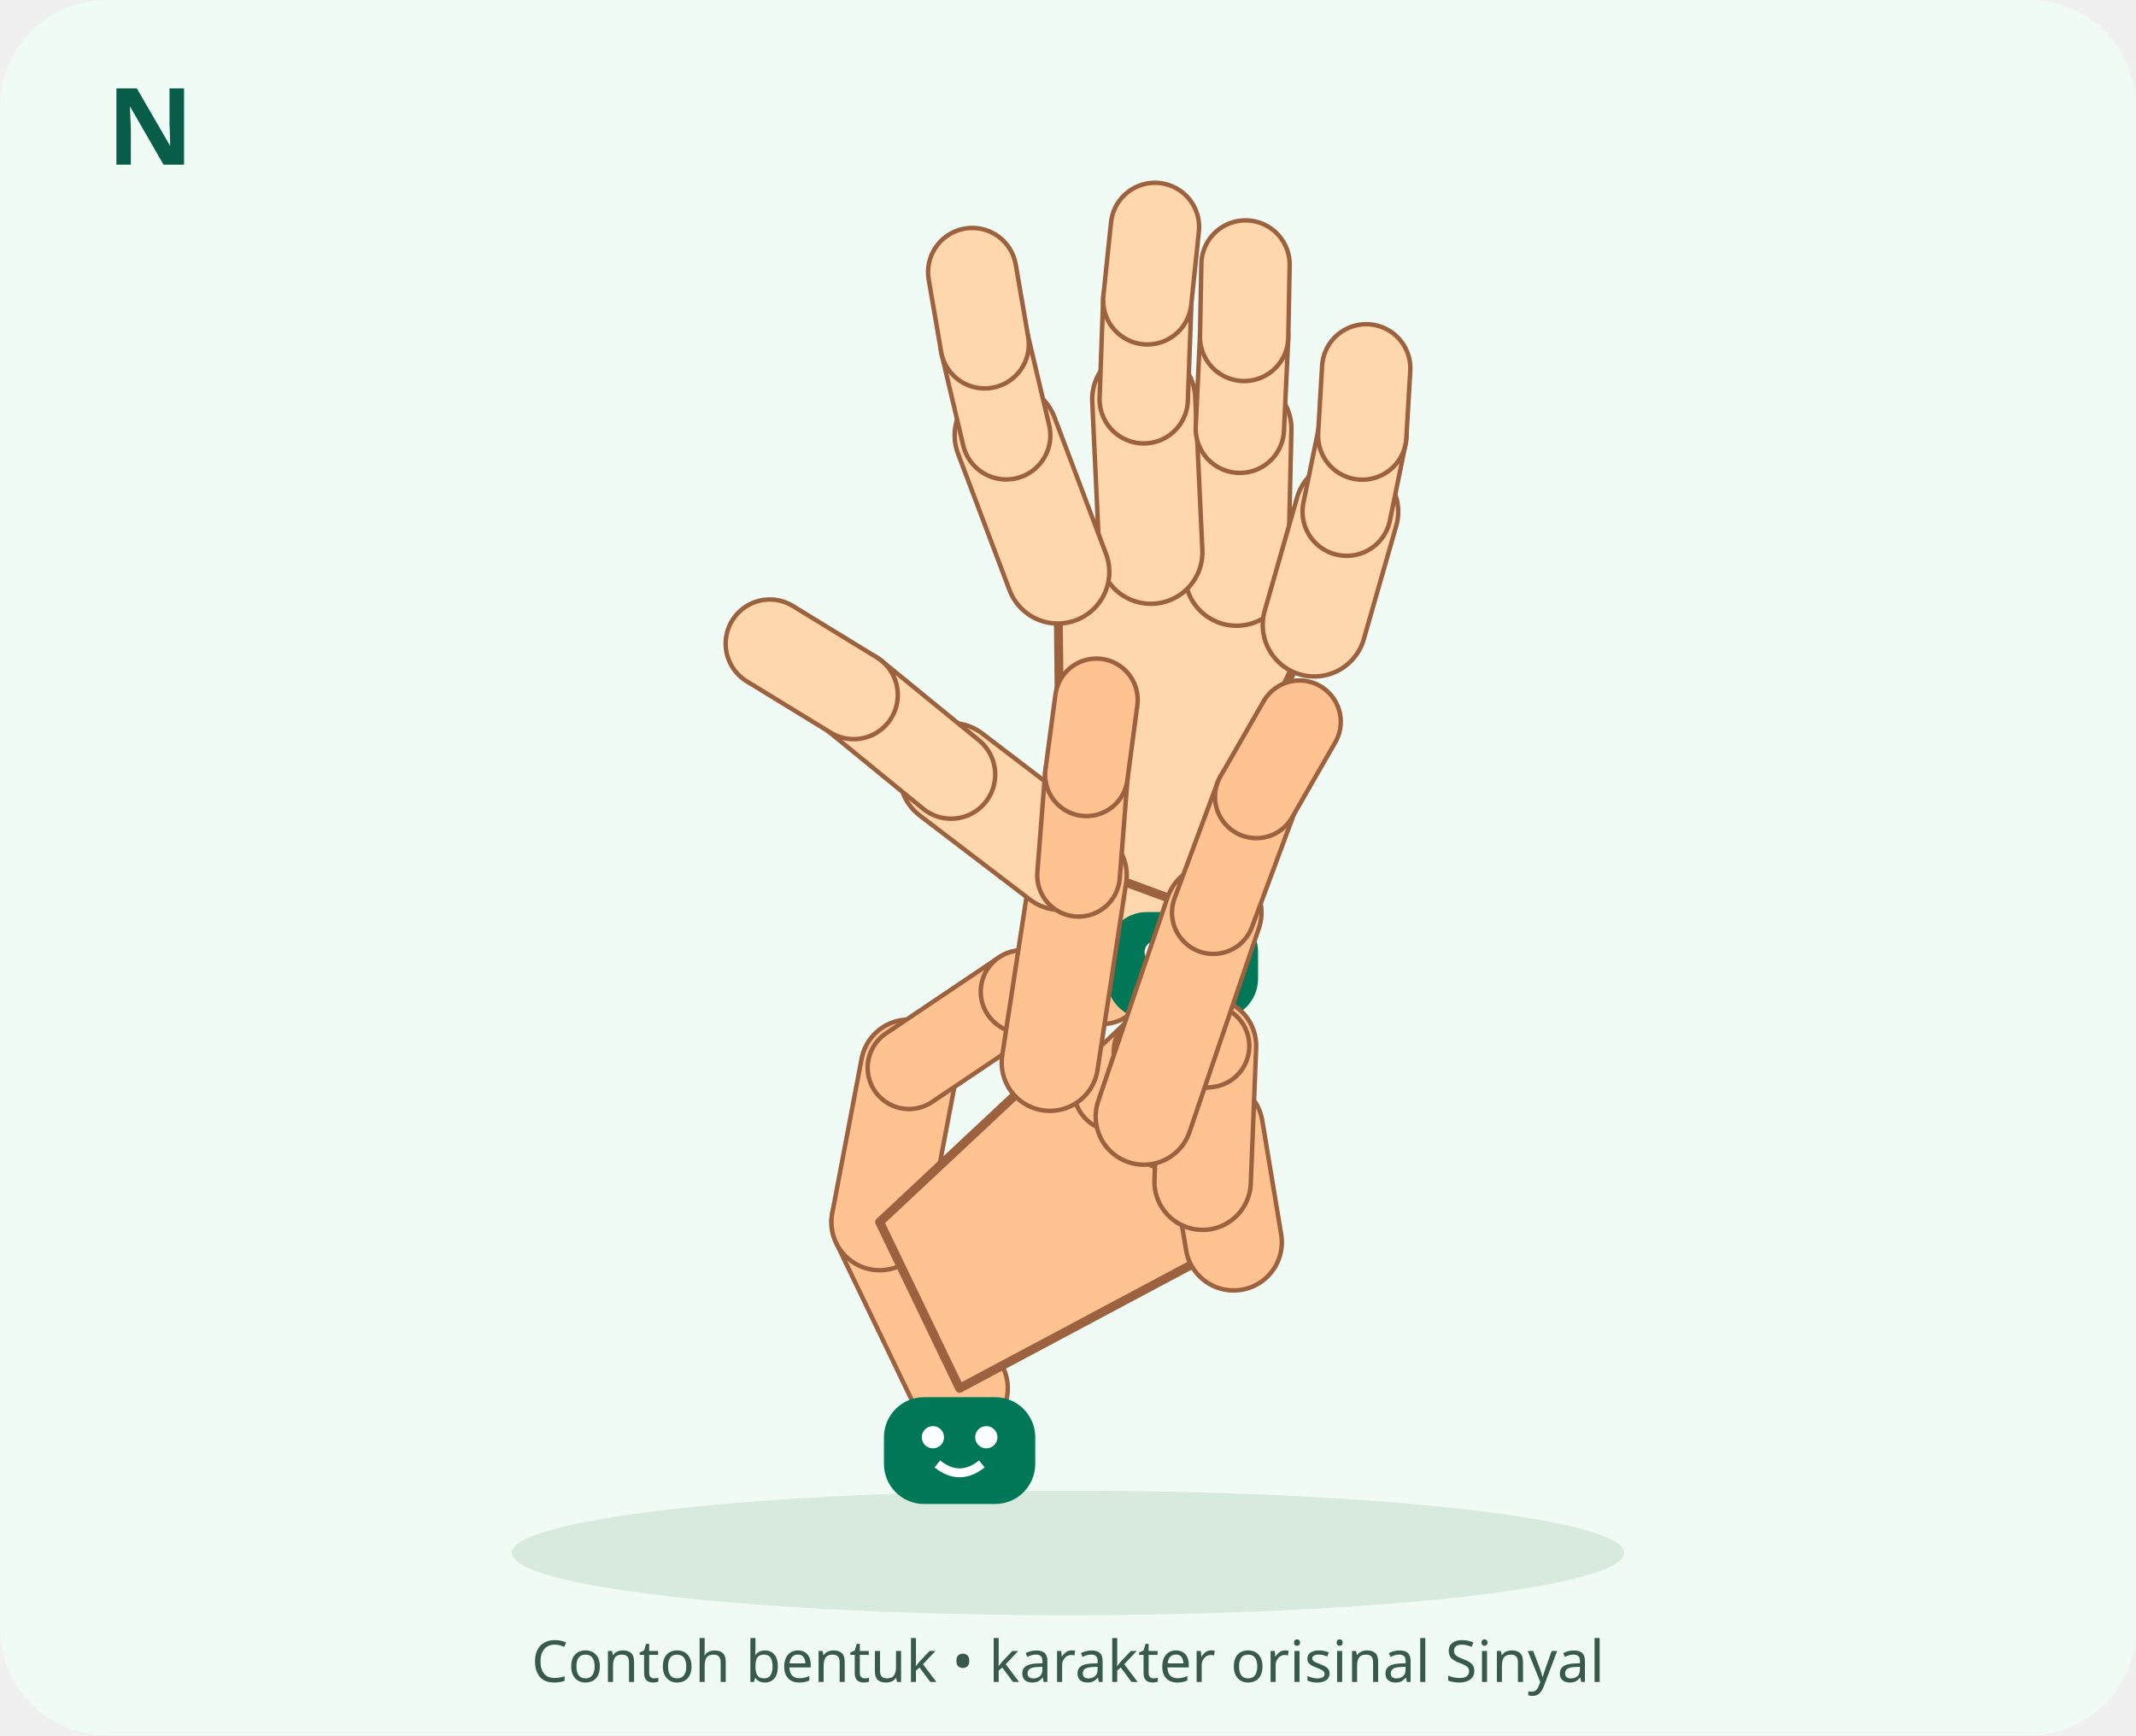
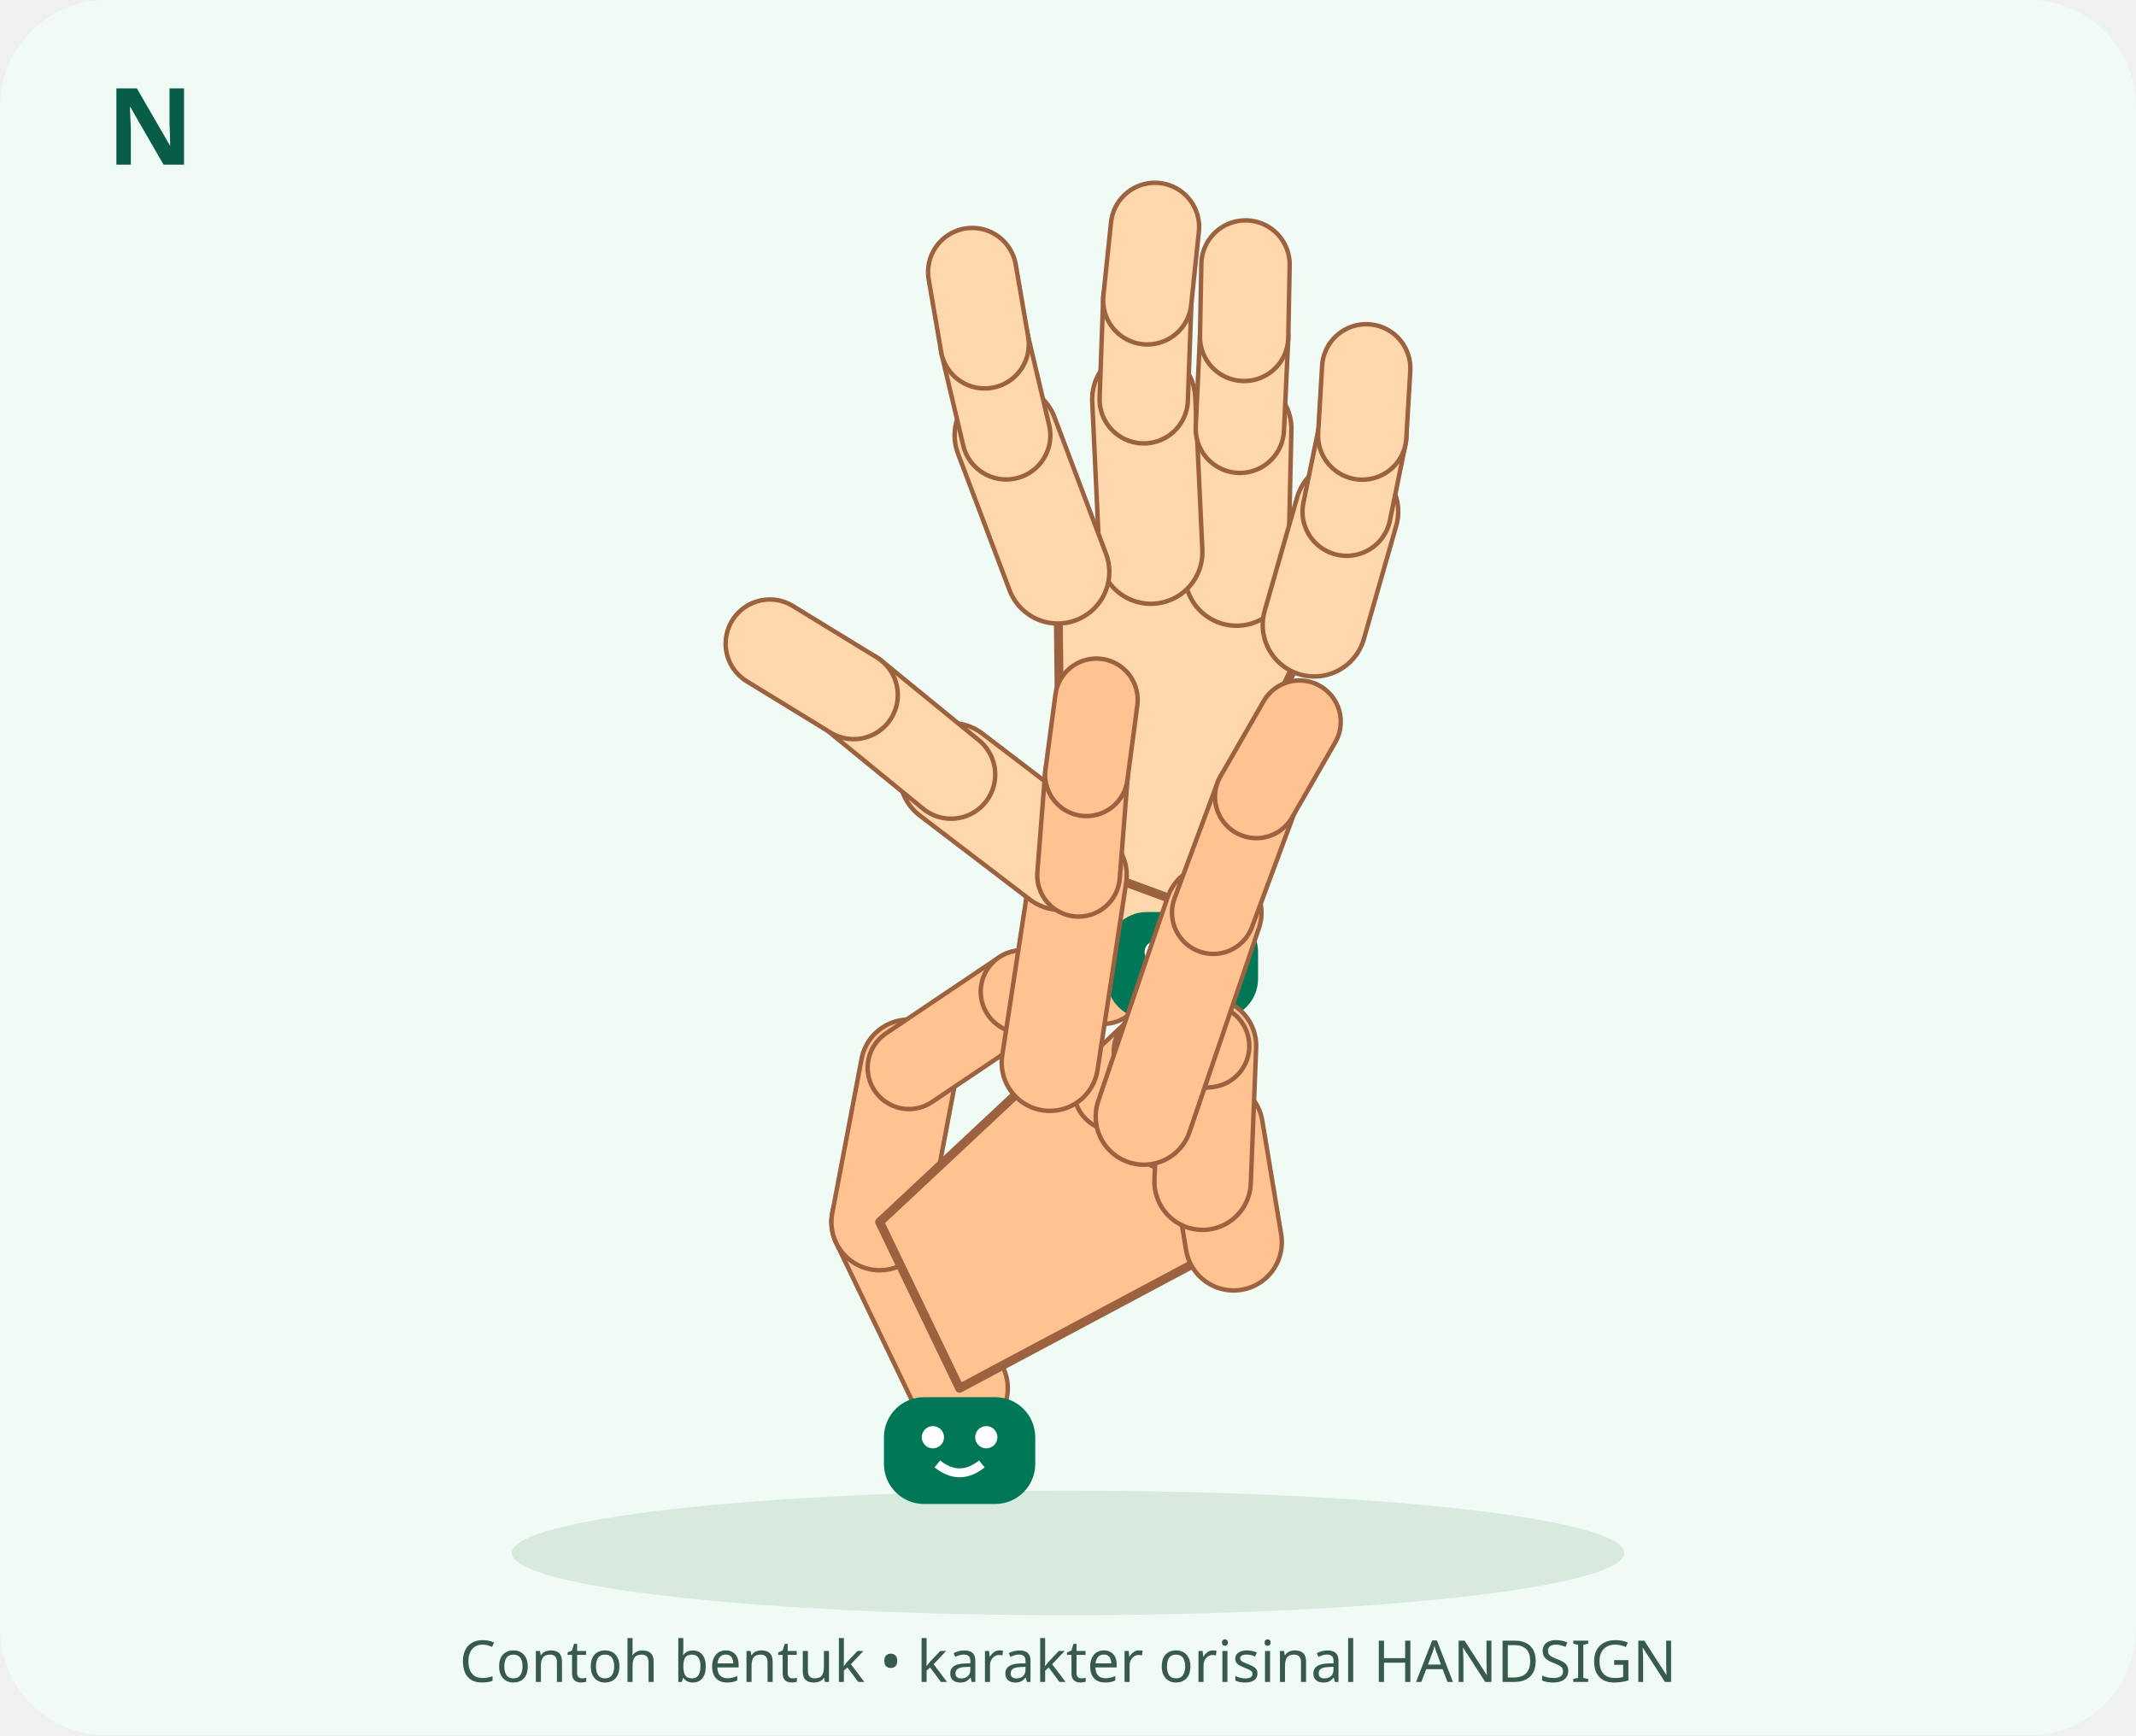
<svg xmlns="http://www.w3.org/2000/svg" viewBox="0 0 480 390" role="img" aria-labelledby="title">
  <rect width="480" height="390" rx="24" fill="#f0fbf5" />
  <ellipse cx="240" cy="349" rx="125" ry="14" fill="#d8eade" />
  <path d="M215.64 312.00L197.67 274.64" stroke="#9c623f" stroke-width="22.662" stroke-linecap="round" />
  <path d="M215.64 312.00L197.67 274.64" stroke="#ffc391" stroke-width="20.662" stroke-linecap="round" />
  <path d="M197.67 274.64L204.26 239.96" stroke="#9c623f" stroke-width="22.662" stroke-linecap="round" />
  <path d="M197.67 274.64L204.26 239.96" stroke="#ffc391" stroke-width="20.662" stroke-linecap="round" />
  <path d="M265.71 202.97L238.43 192.93" stroke="#9c623f" stroke-width="24.17" stroke-linecap="round" />
  <path d="M265.71 202.97L238.43 192.93" stroke="#ffd7ad" stroke-width="22.17" stroke-linecap="round" />
  <path d="M204.26 239.96L229.67 222.86" stroke="#9c623f" stroke-width="19.563" stroke-linecap="round" />
  <path d="M204.26 239.96L229.67 222.86" stroke="#ffc391" stroke-width="17.563" stroke-linecap="round" />
  <path d="M262.65 253.55L255.82 261.17" stroke="#9c623f" stroke-width="19.563" stroke-linecap="round" />
  <path d="M262.65 253.55L255.82 261.17" stroke="#ffc391" stroke-width="17.563" stroke-linecap="round" />
  <path d="M229.67 222.86L247.88 220.83" stroke="#9c623f" stroke-width="19.563" stroke-linecap="round" />
  <path d="M229.67 222.86L247.88 220.83" stroke="#ffc391" stroke-width="17.563" stroke-linecap="round" />
  <polygon points="215.64,312.00 197.67,274.64 235.93,238.82 257.05,250.92 270.25,265.57 277.22,279.18" fill="#ffc391" stroke="#9c623f" stroke-width="2" stroke-linejoin="round" />
  <path d="M272.97 253.60L262.65 253.55" stroke="#9c623f" stroke-width="19.563" stroke-linecap="round" />
  <path d="M272.97 253.60L262.65 253.55" stroke="#ffc391" stroke-width="17.563" stroke-linecap="round" />
  <polygon points="265.71,202.97 238.43,192.93 237.70,128.54 258.62,124.11 277.87,129.04 295.34,140.44" fill="#ffd7ad" stroke="#9c623f" stroke-width="2" stroke-linejoin="round" />
  <path d="M277.22 279.18L272.97 253.60" stroke="#9c623f" stroke-width="22.662" stroke-linecap="round" />
  <path d="M277.22 279.18L272.97 253.60" stroke="#ffc391" stroke-width="20.662" stroke-linecap="round" />
  <path d="M259.56 236.36L250.56 244.90" stroke="#9c623f" stroke-width="19.563" stroke-linecap="round" />
  <path d="M259.56 236.36L250.56 244.90" stroke="#ffc391" stroke-width="17.563" stroke-linecap="round" />
  <rect x="248.71" y="204.97" width="34" height="24" rx="9" fill="#007857" />
  <circle cx="259.71" cy="213.97" r="2.5" fill="white" />
  <circle cx="271.71" cy="213.97" r="2.5" fill="white" />
  <path d="M260.71 219.97q5 4 10 0" fill="none" stroke="white" stroke-width="2" />
  <rect x="198.64" y="314.00" width="34" height="24" rx="9" fill="#007857" />
  <circle cx="209.64" cy="323.00" r="2.5" fill="white" />
  <circle cx="221.64" cy="323.00" r="2.5" fill="white" />
  <path d="M210.64 329.00q5 4 10 0" fill="none" stroke="white" stroke-width="2" />
  <path d="M270.25 265.57L271.46 235.08" stroke="#9c623f" stroke-width="22.662" stroke-linecap="round" />
  <path d="M270.25 265.57L271.46 235.08" stroke="#ffc391" stroke-width="20.662" stroke-linecap="round" />
  <path d="M271.46 235.08L259.56 236.36" stroke="#9c623f" stroke-width="19.563" stroke-linecap="round" />
  <path d="M271.46 235.08L259.56 236.36" stroke="#ffc391" stroke-width="17.563" stroke-linecap="round" />
  <path d="M257.05 250.92L272.65 205.10" stroke="#9c623f" stroke-width="22.662" stroke-linecap="round" />
  <path d="M257.05 250.92L272.65 205.10" stroke="#ffc391" stroke-width="20.662" stroke-linecap="round" />
  <path d="M235.93 238.82L242.37 196.71" stroke="#9c623f" stroke-width="22.662" stroke-linecap="round" />
  <path d="M235.93 238.82L242.37 196.71" stroke="#ffc391" stroke-width="20.662" stroke-linecap="round" />
  <path d="M277.87 129.04L278.62 96.36" stroke="#9c623f" stroke-width="24.17" stroke-linecap="round" />
  <path d="M277.87 129.04L278.62 96.36" stroke="#ffd7ad" stroke-width="22.17" stroke-linecap="round" />
  <path d="M258.62 124.11L257.02 89.73" stroke="#9c623f" stroke-width="24.17" stroke-linecap="round" />
  <path d="M258.62 124.11L257.02 89.73" stroke="#ffd7ad" stroke-width="22.17" stroke-linecap="round" />
  <path d="M238.43 192.93L213.72 174.07" stroke="#9c623f" stroke-width="24.17" stroke-linecap="round" />
  <path d="M238.43 192.93L213.72 174.07" stroke="#ffd7ad" stroke-width="22.17" stroke-linecap="round" />
  <path d="M295.34 140.44L302.62 114.99" stroke="#9c623f" stroke-width="24.17" stroke-linecap="round" />
  <path d="M295.34 140.44L302.62 114.99" stroke="#ffd7ad" stroke-width="22.17" stroke-linecap="round" />
  <path d="M237.70 128.54L226.11 97.83" stroke="#9c623f" stroke-width="24.17" stroke-linecap="round" />
  <path d="M237.70 128.54L226.11 97.83" stroke="#ffd7ad" stroke-width="22.17" stroke-linecap="round" />
  <path d="M272.65 205.10L282.32 179.08" stroke="#9c623f" stroke-width="19.563" stroke-linecap="round" />
  <path d="M272.65 205.10L282.32 179.08" stroke="#ffc391" stroke-width="17.563" stroke-linecap="round" />
  <path d="M282.32 179.08L292.01 162.21" stroke="#9c623f" stroke-width="19.563" stroke-linecap="round" />
  <path d="M282.32 179.08L292.01 162.21" stroke="#ffc391" stroke-width="17.563" stroke-linecap="round" />
  <path d="M242.37 196.71L244.14 174.12" stroke="#9c623f" stroke-width="19.563" stroke-linecap="round" />
  <path d="M242.37 196.71L244.14 174.12" stroke="#ffc391" stroke-width="17.563" stroke-linecap="round" />
  <path d="M244.14 174.12L246.38 157.29" stroke="#9c623f" stroke-width="19.563" stroke-linecap="round" />
  <path d="M244.14 174.12L246.38 157.29" stroke="#ffc391" stroke-width="17.563" stroke-linecap="round" />
  <path d="M302.62 114.99L306.12 97.88" stroke="#9c623f" stroke-width="20.845" stroke-linecap="round" />
  <path d="M302.62 114.99L306.12 97.88" stroke="#ffd7ad" stroke-width="18.845" stroke-linecap="round" />
  <path d="M278.62 96.36L279.58 75.71" stroke="#9c623f" stroke-width="20.845" stroke-linecap="round" />
  <path d="M278.62 96.36L279.58 75.71" stroke="#ffd7ad" stroke-width="18.845" stroke-linecap="round" />
  <path d="M257.02 89.73L257.82 67.49" stroke="#9c623f" stroke-width="20.845" stroke-linecap="round" />
  <path d="M257.02 89.73L257.82 67.49" stroke="#ffd7ad" stroke-width="18.845" stroke-linecap="round" />
  <path d="M306.12 97.88L307.01 82.78" stroke="#9c623f" stroke-width="20.845" stroke-linecap="round" />
  <path d="M306.12 97.88L307.01 82.78" stroke="#ffd7ad" stroke-width="18.845" stroke-linecap="round" />
  <path d="M226.11 97.83L221.27 77.37" stroke="#9c623f" stroke-width="20.845" stroke-linecap="round" />
  <path d="M226.11 97.83L221.27 77.37" stroke="#ffd7ad" stroke-width="18.845" stroke-linecap="round" />
  <path d="M213.72 174.07L191.83 156.19" stroke="#9c623f" stroke-width="20.845" stroke-linecap="round" />
  <path d="M213.72 174.07L191.83 156.19" stroke="#ffd7ad" stroke-width="18.845" stroke-linecap="round" />
  <path d="M279.58 75.71L279.89 59.45" stroke="#9c623f" stroke-width="20.845" stroke-linecap="round" />
  <path d="M279.58 75.71L279.89 59.45" stroke="#ffd7ad" stroke-width="18.845" stroke-linecap="round" />
  <path d="M257.82 67.49L259.54 51.00" stroke="#9c623f" stroke-width="20.845" stroke-linecap="round" />
  <path d="M257.82 67.49L259.54 51.00" stroke="#ffd7ad" stroke-width="18.845" stroke-linecap="round" />
  <path d="M221.27 77.37L218.48 61.15" stroke="#9c623f" stroke-width="20.845" stroke-linecap="round" />
  <path d="M221.27 77.37L218.48 61.15" stroke="#ffd7ad" stroke-width="18.845" stroke-linecap="round" />
  <path d="M191.83 156.19L172.99 144.65" stroke="#9c623f" stroke-width="20.845" stroke-linecap="round" />
  <path d="M191.83 156.19L172.99 144.65" stroke="#ffd7ad" stroke-width="18.845" stroke-linecap="round" />
  <text x="24" y="37" font-family="sans-serif" font-size="24" font-weight="bold" fill="#075d48">N</text>
-   <text x="240" y="378" text-anchor="middle" font-family="sans-serif" font-size="13" fill="#375a4b">Contoh bentuk • karakter orisinal Sinyal</text>
+   <text x="240" y="378" text-anchor="middle" font-family="sans-serif" font-size="13" fill="#375a4b">Contoh bentuk • karakter orisinal HANDSIGN</text>
</svg>
